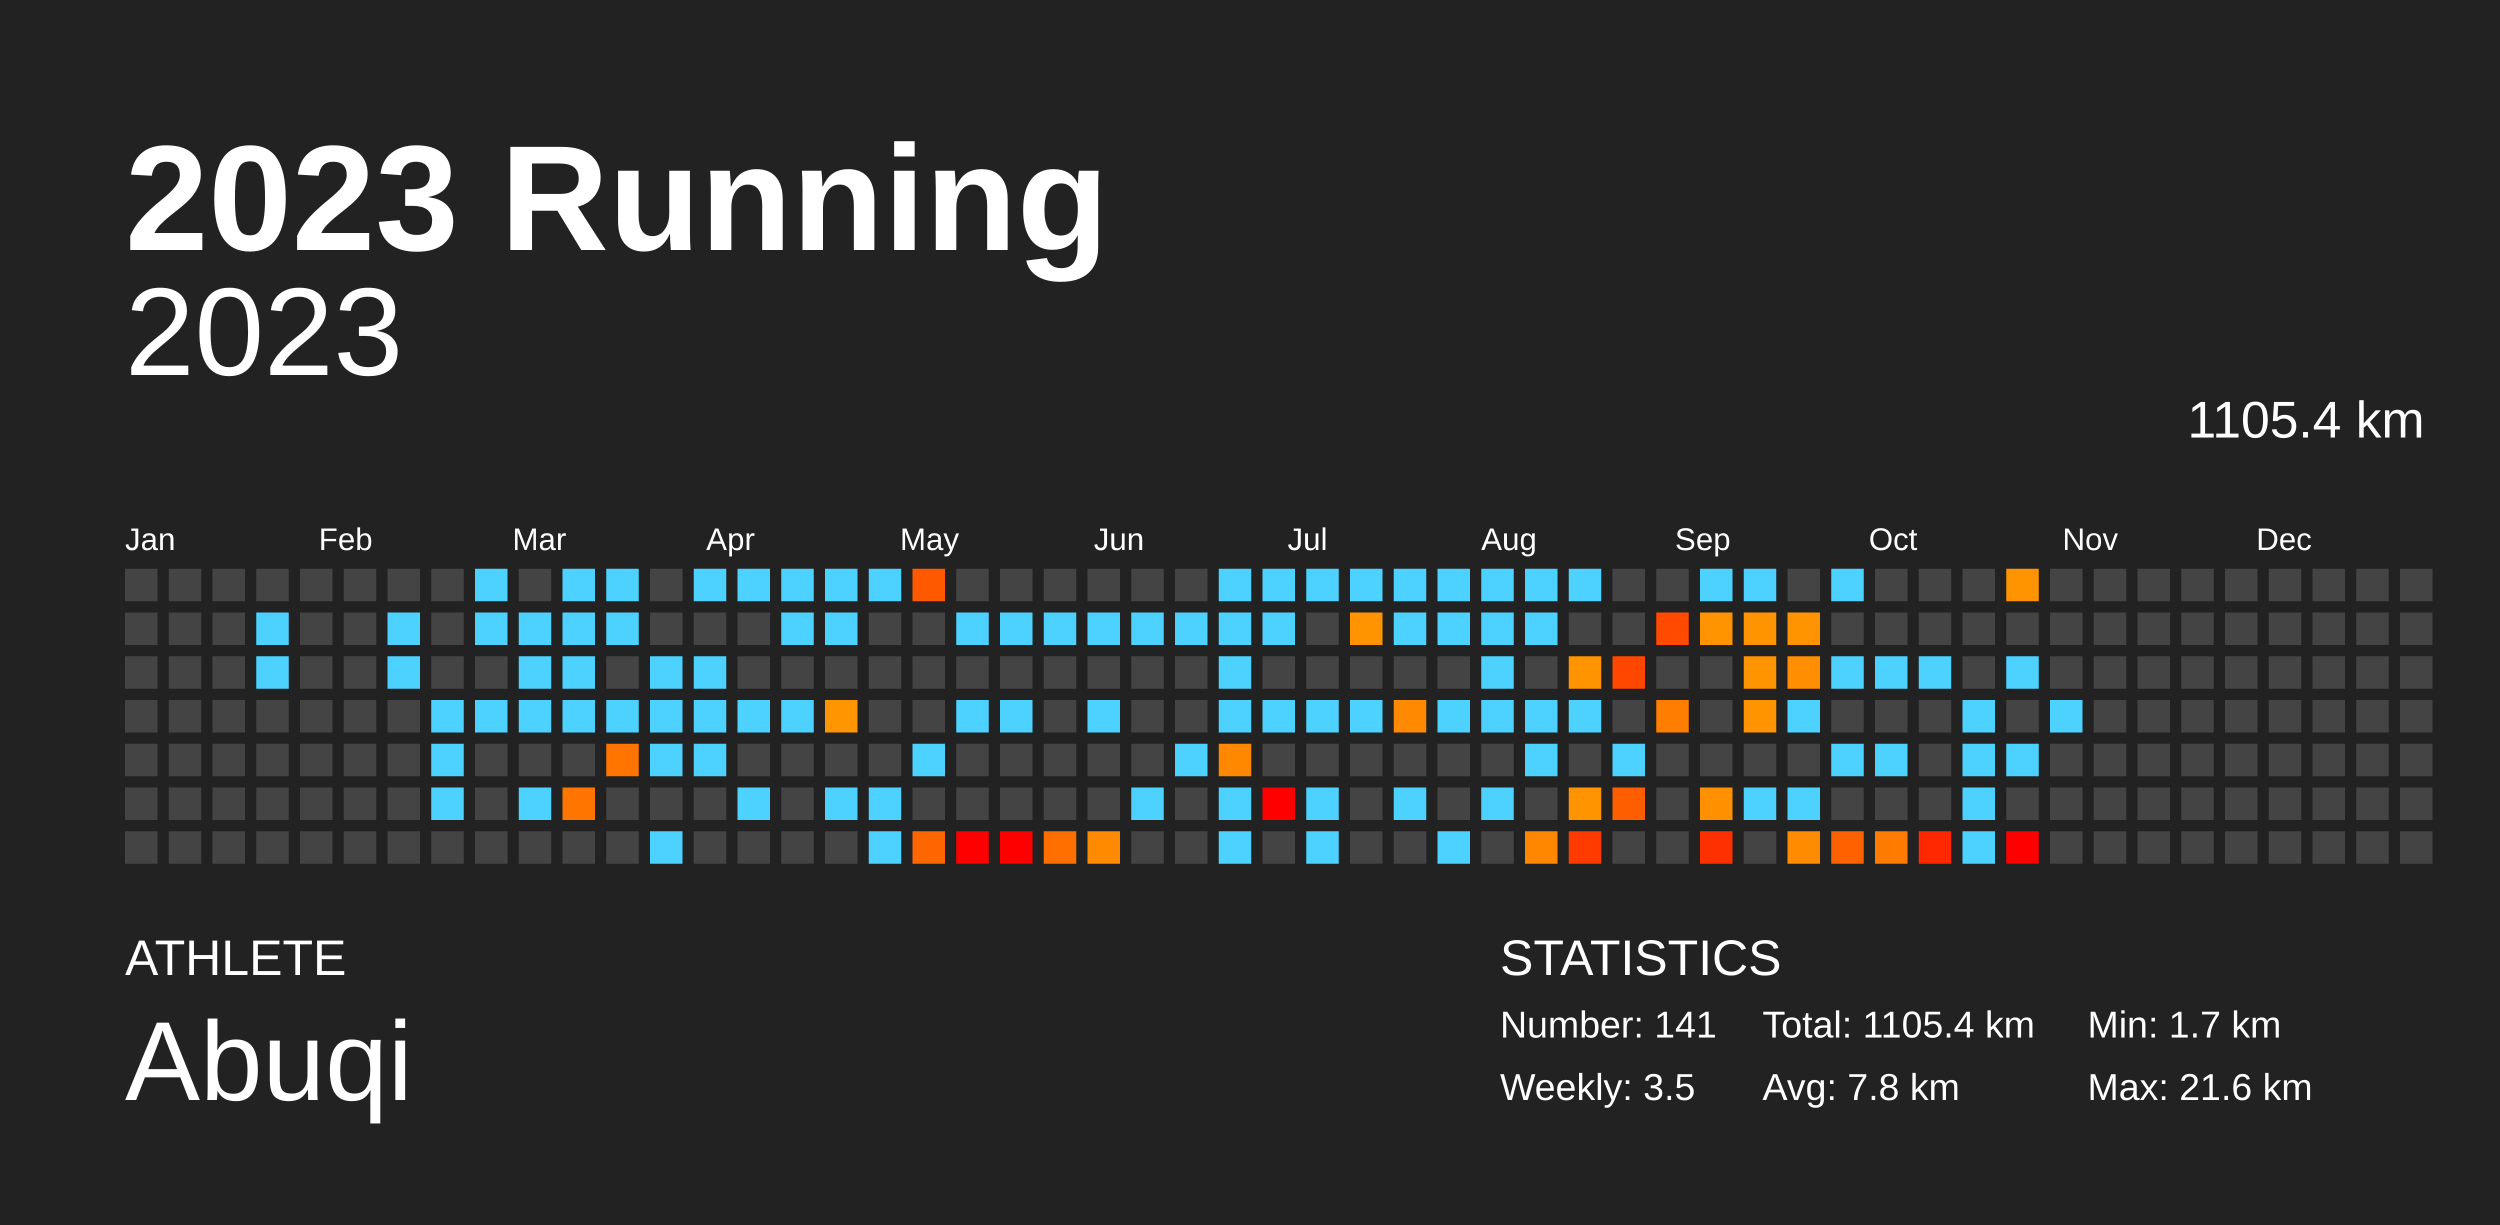
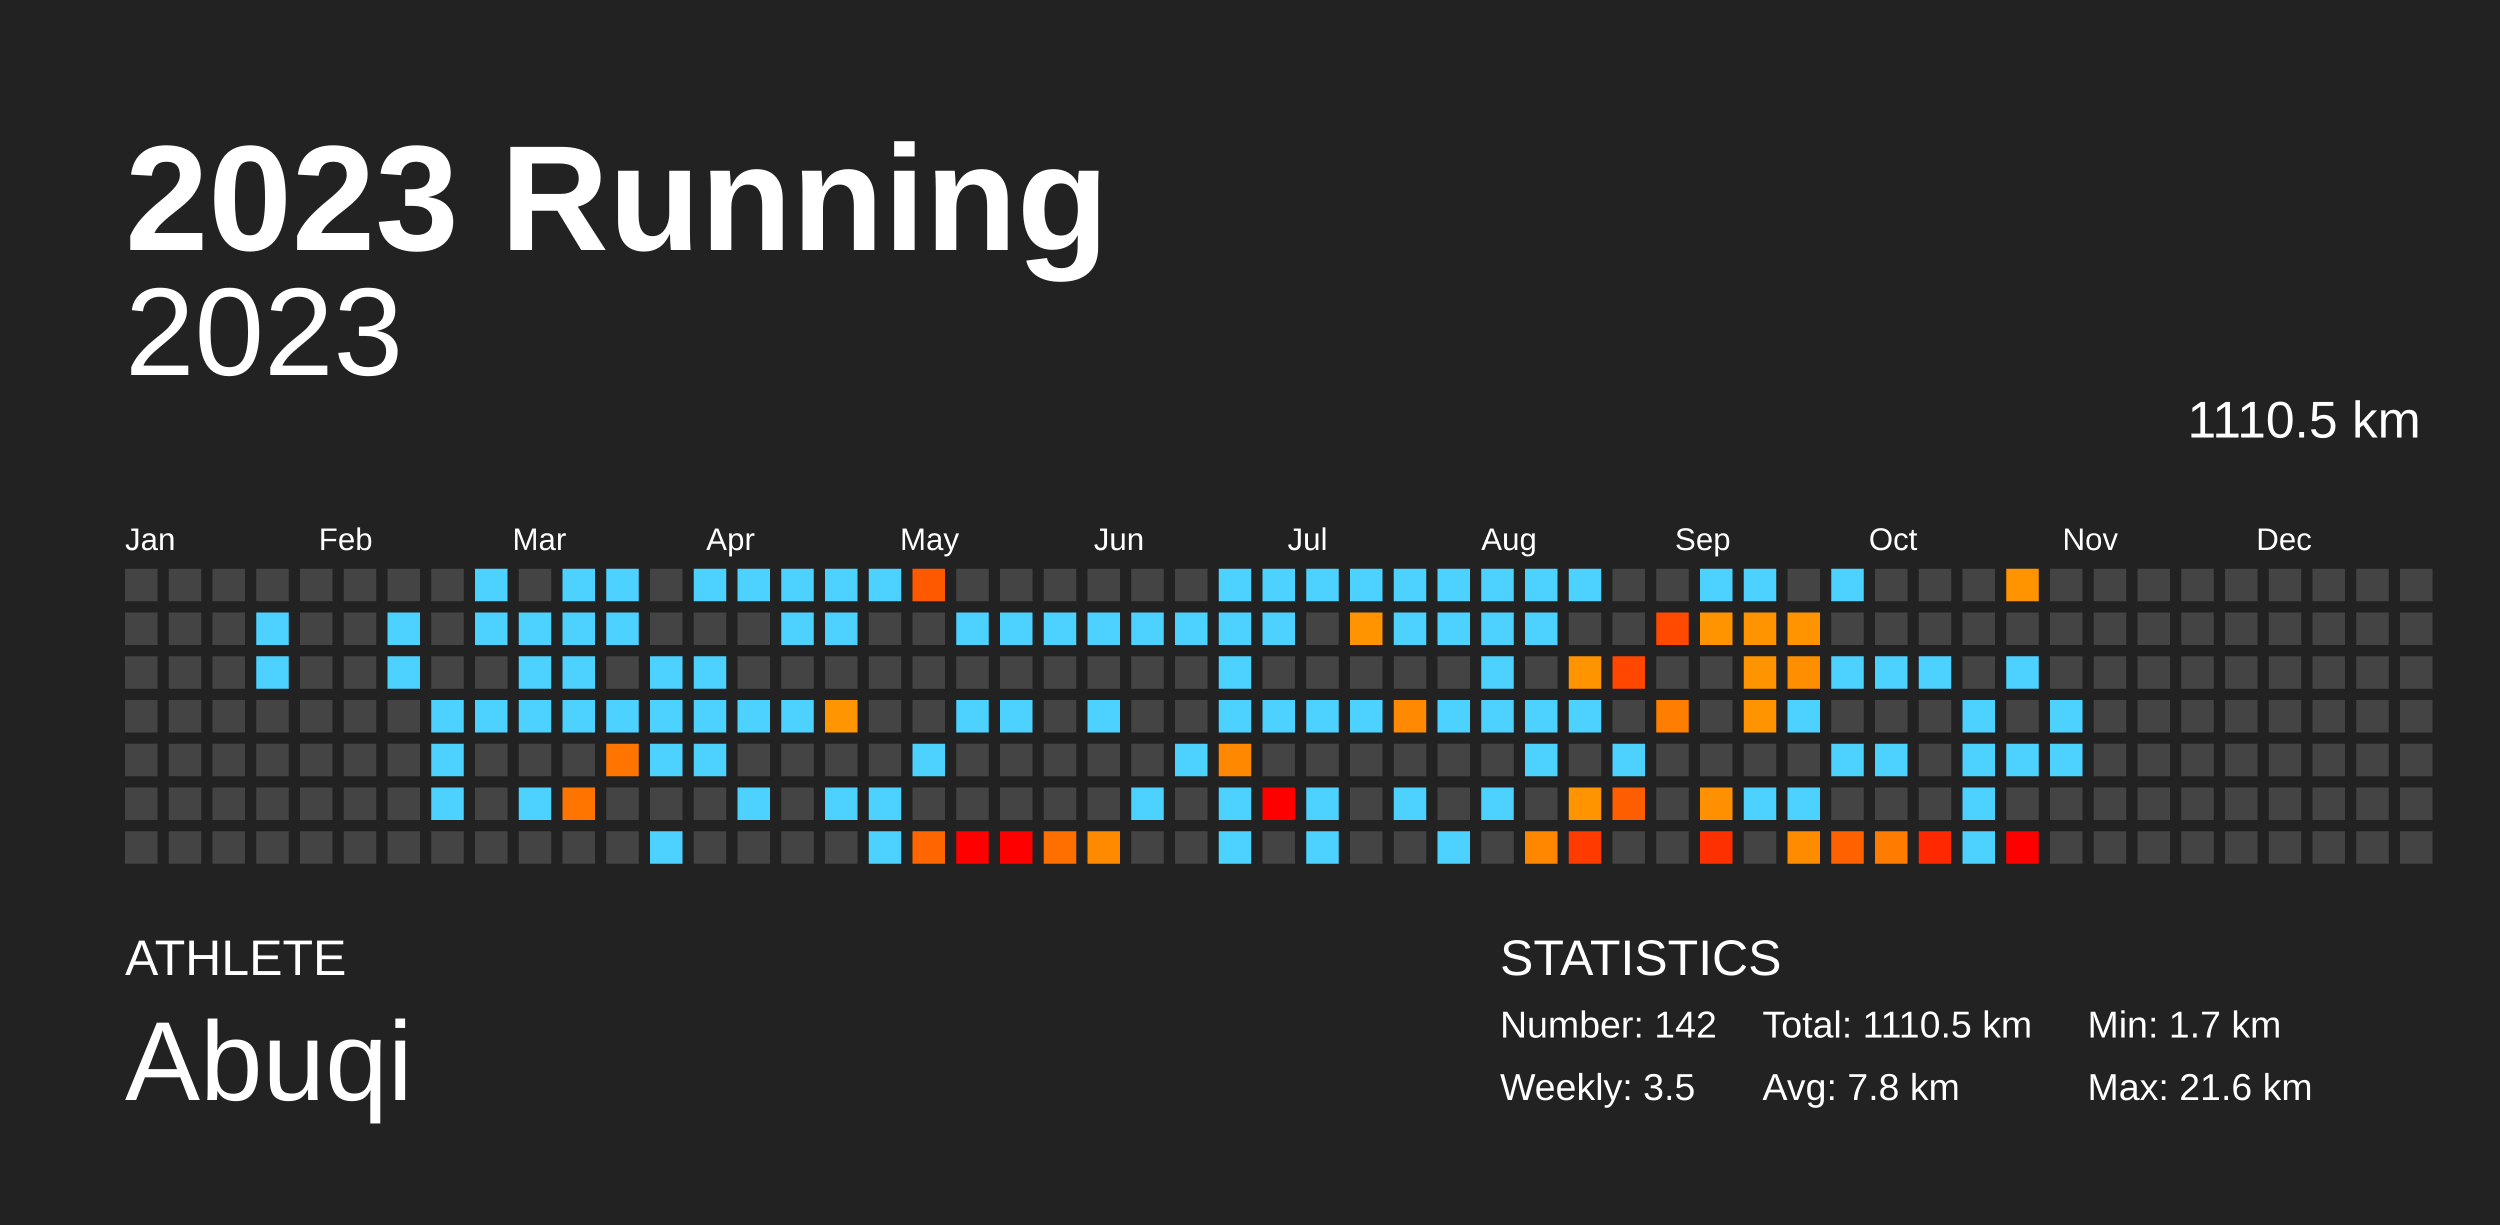
<svg xmlns="http://www.w3.org/2000/svg" baseProfile="full" height="98mm" version="1.1" viewBox="0,0,200,98" width="200mm">
  <defs />
  <rect fill="#222222" height="98" width="200" x="0" y="0" />
  <text fill="#FFFFFF" style="font-size:12px; font-family:Arial; font-weight:bold;" x="10" y="20">2023 Running</text>
  <text fill="#FFFFFF" style="font-size:4px; font-family:Arial" x="10" y="78">ATHLETE</text>
  <text fill="#FFFFFF" style="font-size:9px; font-family:Arial" x="10" y="88">Abuqi</text>
  <text fill="#FFFFFF" style="font-size:4px; font-family:Arial" x="120" y="78">STATISTICS</text>
-   <text fill="#FFFFFF" style="font-size:3px; font-family:Arial" x="120" y="83">Number: 141</text>
+   <text fill="#FFFFFF" style="font-size:3px; font-family:Arial" x="120" y="83">Number: 142</text>
  <text fill="#FFFFFF" style="font-size:3px; font-family:Arial" x="120" y="88">Weekly: 3.5</text>
-   <text fill="#FFFFFF" style="font-size:3px; font-family:Arial" x="141" y="83">Total: 1105.4 km</text>
+   <text fill="#FFFFFF" style="font-size:3px; font-family:Arial" x="141" y="83">Total: 1110.5 km</text>
  <text fill="#FFFFFF" style="font-size:3px; font-family:Arial" x="141" y="88">Avg: 7.8 km</text>
  <text fill="#FFFFFF" style="font-size:3px; font-family:Arial" x="167" y="83">Min: 1.7 km</text>
  <text fill="#FFFFFF" style="font-size:3px; font-family:Arial" x="167" y="88">Max: 21.6 km</text>
  <text alignment-baseline="hanging" fill="#FFFFFF" style="font-size:10.0px; font-family:Arial;" x="10" y="30">2023</text>
-   <text alignment-baseline="hanging" fill="#FFFFFF" style="font-size:4.125px; font-family:Arial;" x="175" y="35">1105.4 km</text>
+   <text alignment-baseline="hanging" fill="#FFFFFF" style="font-size:4.125px; font-family:Arial;" x="175" y="35">1110.5 km</text>
  <text fill="#FFFFFF" style="font-size:2.5px; font-family:Arial" x="10.0" y="44">Jan</text>
  <text fill="#FFFFFF" style="font-size:2.5px; font-family:Arial" x="25.5" y="44">Feb</text>
  <text fill="#FFFFFF" style="font-size:2.5px; font-family:Arial" x="41.0" y="44">Mar</text>
  <text fill="#FFFFFF" style="font-size:2.5px; font-family:Arial" x="56.5" y="44">Apr</text>
  <text fill="#FFFFFF" style="font-size:2.5px; font-family:Arial" x="72.0" y="44">May</text>
  <text fill="#FFFFFF" style="font-size:2.5px; font-family:Arial" x="87.5" y="44">Jun</text>
  <text fill="#FFFFFF" style="font-size:2.5px; font-family:Arial" x="103.0" y="44">Jul</text>
  <text fill="#FFFFFF" style="font-size:2.5px; font-family:Arial" x="118.5" y="44">Aug</text>
  <text fill="#FFFFFF" style="font-size:2.5px; font-family:Arial" x="134.0" y="44">Sep</text>
  <text fill="#FFFFFF" style="font-size:2.5px; font-family:Arial" x="149.5" y="44">Oct</text>
  <text fill="#FFFFFF" style="font-size:2.5px; font-family:Arial" x="165.0" y="44">Nov</text>
  <text fill="#FFFFFF" style="font-size:2.5px; font-family:Arial" x="180.5" y="44">Dec</text>
  <rect fill="#444444" height="2.6" width="2.6" x="10.0" y="45.5" />
  <rect fill="#444444" height="2.6" width="2.6" x="10.0" y="49.0" />
  <rect fill="#444444" height="2.6" width="2.6" x="10.0" y="52.5" />
  <rect fill="#444444" height="2.6" width="2.6" x="10.0" y="56.0" />
  <rect fill="#444444" height="2.6" width="2.6" x="10.0" y="59.5" />
  <rect fill="#444444" height="2.6" width="2.6" x="10.0" y="63.0" />
  <rect fill="#444444" height="2.6" width="2.6" x="10.0" y="66.5" />
  <rect fill="#444444" height="2.6" width="2.6" x="13.5" y="45.5" />
  <rect fill="#444444" height="2.6" width="2.6" x="13.5" y="49.0" />
  <rect fill="#444444" height="2.6" width="2.6" x="13.5" y="52.5" />
  <rect fill="#444444" height="2.6" width="2.6" x="13.5" y="56.0" />
  <rect fill="#444444" height="2.6" width="2.6" x="13.5" y="59.5" />
  <rect fill="#444444" height="2.6" width="2.6" x="13.5" y="63.0" />
  <rect fill="#444444" height="2.6" width="2.6" x="13.5" y="66.5" />
  <rect fill="#444444" height="2.6" width="2.6" x="17.0" y="45.5" />
  <rect fill="#444444" height="2.6" width="2.6" x="17.0" y="49.0" />
  <rect fill="#444444" height="2.6" width="2.6" x="17.0" y="52.5" />
  <rect fill="#444444" height="2.6" width="2.6" x="17.0" y="56.0" />
  <rect fill="#444444" height="2.6" width="2.6" x="17.0" y="59.5" />
  <rect fill="#444444" height="2.6" width="2.6" x="17.0" y="63.0" />
  <rect fill="#444444" height="2.6" width="2.6" x="17.0" y="66.5" />
  <rect fill="#444444" height="2.6" width="2.6" x="20.5" y="45.5" />
  <rect fill="#4dd2ff" height="2.6" width="2.6" x="20.5" y="49.0" />
  <rect fill="#4dd2ff" height="2.6" width="2.6" x="20.5" y="52.5" />
  <rect fill="#444444" height="2.6" width="2.6" x="20.5" y="56.0" />
  <rect fill="#444444" height="2.6" width="2.6" x="20.5" y="59.5" />
  <rect fill="#444444" height="2.6" width="2.6" x="20.5" y="63.0" />
  <rect fill="#444444" height="2.6" width="2.6" x="20.5" y="66.5" />
  <rect fill="#444444" height="2.6" width="2.6" x="24.0" y="45.5" />
  <rect fill="#444444" height="2.6" width="2.6" x="24.0" y="49.0" />
  <rect fill="#444444" height="2.6" width="2.6" x="24.0" y="52.5" />
  <rect fill="#444444" height="2.6" width="2.6" x="24.0" y="56.0" />
  <rect fill="#444444" height="2.6" width="2.6" x="24.0" y="59.5" />
  <rect fill="#444444" height="2.6" width="2.6" x="24.0" y="63.0" />
  <rect fill="#444444" height="2.6" width="2.6" x="24.0" y="66.5" />
  <rect fill="#444444" height="2.6" width="2.6" x="27.5" y="45.5" />
  <rect fill="#444444" height="2.6" width="2.6" x="27.5" y="49.0" />
  <rect fill="#444444" height="2.6" width="2.6" x="27.5" y="52.5" />
  <rect fill="#444444" height="2.6" width="2.6" x="27.5" y="56.0" />
  <rect fill="#444444" height="2.6" width="2.6" x="27.5" y="59.5" />
  <rect fill="#444444" height="2.6" width="2.6" x="27.5" y="63.0" />
  <rect fill="#444444" height="2.6" width="2.6" x="27.5" y="66.5" />
  <rect fill="#444444" height="2.6" width="2.6" x="31.0" y="45.5" />
  <rect fill="#4dd2ff" height="2.6" width="2.6" x="31.0" y="49.0" />
  <rect fill="#4dd2ff" height="2.6" width="2.6" x="31.0" y="52.5" />
  <rect fill="#444444" height="2.6" width="2.6" x="31.0" y="56.0" />
  <rect fill="#444444" height="2.6" width="2.6" x="31.0" y="59.5" />
  <rect fill="#444444" height="2.6" width="2.6" x="31.0" y="63.0" />
  <rect fill="#444444" height="2.6" width="2.6" x="31.0" y="66.5" />
  <rect fill="#444444" height="2.6" width="2.6" x="34.5" y="45.5" />
  <rect fill="#444444" height="2.6" width="2.6" x="34.5" y="49.0" />
  <rect fill="#444444" height="2.6" width="2.6" x="34.5" y="52.5" />
  <rect fill="#4dd2ff" height="2.6" width="2.6" x="34.5" y="56.0" />
  <rect fill="#4dd2ff" height="2.6" width="2.6" x="34.5" y="59.5" />
  <rect fill="#4dd2ff" height="2.6" width="2.6" x="34.5" y="63.0" />
  <rect fill="#444444" height="2.6" width="2.6" x="34.5" y="66.5" />
  <rect fill="#4dd2ff" height="2.6" width="2.6" x="38.0" y="45.5" />
  <rect fill="#4dd2ff" height="2.6" width="2.6" x="38.0" y="49.0" />
  <rect fill="#444444" height="2.6" width="2.6" x="38.0" y="52.5" />
  <rect fill="#4dd2ff" height="2.6" width="2.6" x="38.0" y="56.0" />
  <rect fill="#444444" height="2.6" width="2.6" x="38.0" y="59.5" />
  <rect fill="#444444" height="2.6" width="2.6" x="38.0" y="63.0" />
  <rect fill="#444444" height="2.6" width="2.6" x="38.0" y="66.5" />
  <rect fill="#444444" height="2.6" width="2.6" x="41.5" y="45.5" />
  <rect fill="#4dd2ff" height="2.6" width="2.6" x="41.5" y="49.0" />
  <rect fill="#4dd2ff" height="2.6" width="2.6" x="41.5" y="52.5" />
  <rect fill="#4dd2ff" height="2.6" width="2.6" x="41.5" y="56.0" />
  <rect fill="#444444" height="2.6" width="2.6" x="41.5" y="59.5" />
  <rect fill="#4dd2ff" height="2.6" width="2.6" x="41.5" y="63.0" />
  <rect fill="#444444" height="2.6" width="2.6" x="41.5" y="66.5" />
  <rect fill="#4dd2ff" height="2.6" width="2.6" x="45.0" y="45.5" />
  <rect fill="#4dd2ff" height="2.6" width="2.6" x="45.0" y="49.0" />
  <rect fill="#4dd2ff" height="2.6" width="2.6" x="45.0" y="52.5" />
  <rect fill="#4dd2ff" height="2.6" width="2.6" x="45.0" y="56.0" />
  <rect fill="#444444" height="2.6" width="2.6" x="45.0" y="59.5" />
  <rect fill="#ff7500" height="2.6" width="2.6" x="45.0" y="63.0" />
  <rect fill="#444444" height="2.6" width="2.6" x="45.0" y="66.5" />
  <rect fill="#4dd2ff" height="2.6" width="2.6" x="48.5" y="45.5" />
  <rect fill="#4dd2ff" height="2.6" width="2.6" x="48.5" y="49.0" />
  <rect fill="#444444" height="2.6" width="2.6" x="48.5" y="52.5" />
  <rect fill="#4dd2ff" height="2.6" width="2.6" x="48.5" y="56.0" />
  <rect fill="#ff7500" height="2.6" width="2.6" x="48.5" y="59.5" />
  <rect fill="#444444" height="2.6" width="2.6" x="48.5" y="63.0" />
  <rect fill="#444444" height="2.6" width="2.6" x="48.5" y="66.5" />
  <rect fill="#444444" height="2.6" width="2.6" x="52.0" y="45.5" />
  <rect fill="#444444" height="2.6" width="2.6" x="52.0" y="49.0" />
  <rect fill="#4dd2ff" height="2.6" width="2.6" x="52.0" y="52.5" />
  <rect fill="#4dd2ff" height="2.6" width="2.6" x="52.0" y="56.0" />
  <rect fill="#4dd2ff" height="2.6" width="2.6" x="52.0" y="59.5" />
  <rect fill="#444444" height="2.6" width="2.6" x="52.0" y="63.0" />
  <rect fill="#4dd2ff" height="2.6" width="2.6" x="52.0" y="66.5" />
  <rect fill="#4dd2ff" height="2.6" width="2.6" x="55.5" y="45.5" />
  <rect fill="#444444" height="2.6" width="2.6" x="55.5" y="49.0" />
  <rect fill="#4dd2ff" height="2.6" width="2.6" x="55.5" y="52.5" />
  <rect fill="#4dd2ff" height="2.6" width="2.6" x="55.5" y="56.0" />
  <rect fill="#4dd2ff" height="2.6" width="2.6" x="55.5" y="59.5" />
  <rect fill="#444444" height="2.6" width="2.6" x="55.5" y="63.0" />
  <rect fill="#444444" height="2.6" width="2.6" x="55.5" y="66.5" />
  <rect fill="#4dd2ff" height="2.6" width="2.6" x="59.0" y="45.5" />
  <rect fill="#444444" height="2.6" width="2.6" x="59.0" y="49.0" />
  <rect fill="#444444" height="2.6" width="2.6" x="59.0" y="52.5" />
  <rect fill="#4dd2ff" height="2.6" width="2.6" x="59.0" y="56.0" />
  <rect fill="#444444" height="2.6" width="2.6" x="59.0" y="59.5" />
  <rect fill="#4dd2ff" height="2.6" width="2.6" x="59.0" y="63.0" />
  <rect fill="#444444" height="2.6" width="2.6" x="59.0" y="66.5" />
  <rect fill="#4dd2ff" height="2.6" width="2.6" x="62.5" y="45.5" />
  <rect fill="#4dd2ff" height="2.6" width="2.6" x="62.5" y="49.0" />
  <rect fill="#444444" height="2.6" width="2.6" x="62.5" y="52.5" />
  <rect fill="#4dd2ff" height="2.6" width="2.6" x="62.5" y="56.0" />
  <rect fill="#444444" height="2.6" width="2.6" x="62.5" y="59.5" />
  <rect fill="#444444" height="2.6" width="2.6" x="62.5" y="63.0" />
  <rect fill="#444444" height="2.6" width="2.6" x="62.5" y="66.5" />
  <rect fill="#4dd2ff" height="2.6" width="2.6" x="66.0" y="45.5" />
  <rect fill="#4dd2ff" height="2.6" width="2.6" x="66.0" y="49.0" />
  <rect fill="#444444" height="2.6" width="2.6" x="66.0" y="52.5" />
  <rect fill="#ff9500" height="2.6" width="2.6" x="66.0" y="56.0" />
  <rect fill="#444444" height="2.6" width="2.6" x="66.0" y="59.5" />
  <rect fill="#4dd2ff" height="2.6" width="2.6" x="66.0" y="63.0" />
  <rect fill="#444444" height="2.6" width="2.6" x="66.0" y="66.5" />
  <rect fill="#4dd2ff" height="2.6" width="2.6" x="69.5" y="45.5" />
  <rect fill="#444444" height="2.6" width="2.6" x="69.5" y="49.0" />
  <rect fill="#444444" height="2.6" width="2.6" x="69.5" y="52.5" />
  <rect fill="#444444" height="2.6" width="2.6" x="69.5" y="56.0" />
  <rect fill="#444444" height="2.6" width="2.6" x="69.5" y="59.5" />
  <rect fill="#4dd2ff" height="2.6" width="2.6" x="69.5" y="63.0" />
  <rect fill="#4dd2ff" height="2.6" width="2.6" x="69.5" y="66.5" />
  <rect fill="#ff5900" height="2.6" width="2.6" x="73.0" y="45.5" />
  <rect fill="#444444" height="2.6" width="2.6" x="73.0" y="49.0" />
  <rect fill="#444444" height="2.6" width="2.6" x="73.0" y="52.5" />
  <rect fill="#444444" height="2.6" width="2.6" x="73.0" y="56.0" />
  <rect fill="#4dd2ff" height="2.6" width="2.6" x="73.0" y="59.5" />
  <rect fill="#444444" height="2.6" width="2.6" x="73.0" y="63.0" />
  <rect fill="#ff6600" height="2.6" width="2.6" x="73.0" y="66.5" />
  <rect fill="#444444" height="2.6" width="2.6" x="76.5" y="45.5" />
  <rect fill="#4dd2ff" height="2.6" width="2.6" x="76.5" y="49.0" />
  <rect fill="#444444" height="2.6" width="2.6" x="76.5" y="52.5" />
  <rect fill="#4dd2ff" height="2.6" width="2.6" x="76.5" y="56.0" />
  <rect fill="#444444" height="2.6" width="2.6" x="76.5" y="59.5" />
  <rect fill="#444444" height="2.6" width="2.6" x="76.5" y="63.0" />
  <rect fill="red" height="2.6" width="2.6" x="76.5" y="66.5" />
  <rect fill="#444444" height="2.6" width="2.6" x="80.0" y="45.5" />
  <rect fill="#4dd2ff" height="2.6" width="2.6" x="80.0" y="49.0" />
  <rect fill="#444444" height="2.6" width="2.6" x="80.0" y="52.5" />
  <rect fill="#4dd2ff" height="2.6" width="2.6" x="80.0" y="56.0" />
  <rect fill="#444444" height="2.6" width="2.6" x="80.0" y="59.5" />
  <rect fill="#444444" height="2.6" width="2.6" x="80.0" y="63.0" />
  <rect fill="red" height="2.6" width="2.6" x="80.0" y="66.5" />
  <rect fill="#444444" height="2.6" width="2.6" x="83.5" y="45.5" />
  <rect fill="#4dd2ff" height="2.6" width="2.6" x="83.5" y="49.0" />
  <rect fill="#444444" height="2.6" width="2.6" x="83.5" y="52.5" />
  <rect fill="#444444" height="2.6" width="2.6" x="83.5" y="56.0" />
  <rect fill="#444444" height="2.6" width="2.6" x="83.5" y="59.5" />
  <rect fill="#444444" height="2.6" width="2.6" x="83.5" y="63.0" />
  <rect fill="#ff6f00" height="2.6" width="2.6" x="83.5" y="66.5" />
  <rect fill="#444444" height="2.6" width="2.6" x="87.0" y="45.5" />
  <rect fill="#4dd2ff" height="2.6" width="2.6" x="87.0" y="49.0" />
  <rect fill="#444444" height="2.6" width="2.6" x="87.0" y="52.5" />
  <rect fill="#4dd2ff" height="2.6" width="2.6" x="87.0" y="56.0" />
  <rect fill="#444444" height="2.6" width="2.6" x="87.0" y="59.5" />
  <rect fill="#444444" height="2.6" width="2.6" x="87.0" y="63.0" />
  <rect fill="#ff8a00" height="2.6" width="2.6" x="87.0" y="66.5" />
  <rect fill="#444444" height="2.6" width="2.6" x="90.5" y="45.5" />
  <rect fill="#4dd2ff" height="2.6" width="2.6" x="90.5" y="49.0" />
  <rect fill="#444444" height="2.6" width="2.6" x="90.5" y="52.5" />
  <rect fill="#444444" height="2.6" width="2.6" x="90.5" y="56.0" />
  <rect fill="#444444" height="2.6" width="2.6" x="90.5" y="59.5" />
  <rect fill="#4dd2ff" height="2.6" width="2.6" x="90.5" y="63.0" />
  <rect fill="#444444" height="2.6" width="2.6" x="90.5" y="66.5" />
  <rect fill="#444444" height="2.6" width="2.6" x="94.0" y="45.5" />
  <rect fill="#4dd2ff" height="2.6" width="2.6" x="94.0" y="49.0" />
  <rect fill="#444444" height="2.6" width="2.6" x="94.0" y="52.5" />
  <rect fill="#444444" height="2.6" width="2.6" x="94.0" y="56.0" />
  <rect fill="#4dd2ff" height="2.6" width="2.6" x="94.0" y="59.5" />
  <rect fill="#444444" height="2.6" width="2.6" x="94.0" y="63.0" />
  <rect fill="#444444" height="2.6" width="2.6" x="94.0" y="66.5" />
  <rect fill="#4dd2ff" height="2.6" width="2.6" x="97.5" y="45.5" />
  <rect fill="#4dd2ff" height="2.6" width="2.6" x="97.5" y="49.0" />
  <rect fill="#4dd2ff" height="2.6" width="2.6" x="97.5" y="52.5" />
  <rect fill="#4dd2ff" height="2.6" width="2.6" x="97.5" y="56.0" />
  <rect fill="#ff8800" height="2.6" width="2.6" x="97.5" y="59.5" />
  <rect fill="#4dd2ff" height="2.6" width="2.6" x="97.5" y="63.0" />
  <rect fill="#4dd2ff" height="2.6" width="2.6" x="97.5" y="66.5" />
  <rect fill="#4dd2ff" height="2.6" width="2.6" x="101.0" y="45.5" />
  <rect fill="#4dd2ff" height="2.6" width="2.6" x="101.0" y="49.0" />
  <rect fill="#444444" height="2.6" width="2.6" x="101.0" y="52.5" />
  <rect fill="#4dd2ff" height="2.6" width="2.6" x="101.0" y="56.0" />
  <rect fill="#444444" height="2.6" width="2.6" x="101.0" y="59.5" />
  <rect fill="red" height="2.6" width="2.6" x="101.0" y="63.0" />
  <rect fill="#444444" height="2.6" width="2.6" x="101.0" y="66.5" />
  <rect fill="#4dd2ff" height="2.6" width="2.6" x="104.5" y="45.5" />
  <rect fill="#444444" height="2.6" width="2.6" x="104.5" y="49.0" />
  <rect fill="#444444" height="2.6" width="2.6" x="104.5" y="52.5" />
  <rect fill="#4dd2ff" height="2.6" width="2.6" x="104.5" y="56.0" />
  <rect fill="#444444" height="2.6" width="2.6" x="104.5" y="59.5" />
  <rect fill="#4dd2ff" height="2.6" width="2.6" x="104.5" y="63.0" />
  <rect fill="#4dd2ff" height="2.6" width="2.6" x="104.5" y="66.5" />
  <rect fill="#4dd2ff" height="2.6" width="2.6" x="108.0" y="45.5" />
  <rect fill="#ff9400" height="2.6" width="2.6" x="108.0" y="49.0" />
  <rect fill="#444444" height="2.6" width="2.6" x="108.0" y="52.5" />
  <rect fill="#4dd2ff" height="2.6" width="2.6" x="108.0" y="56.0" />
  <rect fill="#444444" height="2.6" width="2.6" x="108.0" y="59.5" />
  <rect fill="#444444" height="2.6" width="2.6" x="108.0" y="63.0" />
  <rect fill="#444444" height="2.6" width="2.6" x="108.0" y="66.5" />
  <rect fill="#4dd2ff" height="2.6" width="2.6" x="111.5" y="45.5" />
  <rect fill="#4dd2ff" height="2.6" width="2.6" x="111.5" y="49.0" />
  <rect fill="#444444" height="2.6" width="2.6" x="111.5" y="52.5" />
  <rect fill="#ff8900" height="2.6" width="2.6" x="111.5" y="56.0" />
  <rect fill="#444444" height="2.6" width="2.6" x="111.5" y="59.5" />
  <rect fill="#4dd2ff" height="2.6" width="2.6" x="111.5" y="63.0" />
  <rect fill="#444444" height="2.6" width="2.6" x="111.5" y="66.5" />
  <rect fill="#4dd2ff" height="2.6" width="2.6" x="115.0" y="45.5" />
  <rect fill="#4dd2ff" height="2.6" width="2.6" x="115.0" y="49.0" />
  <rect fill="#444444" height="2.6" width="2.6" x="115.0" y="52.5" />
  <rect fill="#4dd2ff" height="2.6" width="2.6" x="115.0" y="56.0" />
  <rect fill="#444444" height="2.6" width="2.6" x="115.0" y="59.5" />
  <rect fill="#444444" height="2.6" width="2.6" x="115.0" y="63.0" />
  <rect fill="#4dd2ff" height="2.6" width="2.6" x="115.0" y="66.5" />
  <rect fill="#4dd2ff" height="2.6" width="2.6" x="118.5" y="45.5" />
  <rect fill="#4dd2ff" height="2.6" width="2.6" x="118.5" y="49.0" />
  <rect fill="#4dd2ff" height="2.6" width="2.6" x="118.5" y="52.5" />
  <rect fill="#4dd2ff" height="2.6" width="2.6" x="118.5" y="56.0" />
  <rect fill="#444444" height="2.6" width="2.6" x="118.5" y="59.5" />
  <rect fill="#4dd2ff" height="2.6" width="2.6" x="118.5" y="63.0" />
  <rect fill="#444444" height="2.6" width="2.6" x="118.5" y="66.5" />
  <rect fill="#4dd2ff" height="2.6" width="2.6" x="122.0" y="45.5" />
  <rect fill="#4dd2ff" height="2.6" width="2.6" x="122.0" y="49.0" />
  <rect fill="#444444" height="2.6" width="2.6" x="122.0" y="52.5" />
  <rect fill="#4dd2ff" height="2.6" width="2.6" x="122.0" y="56.0" />
  <rect fill="#4dd2ff" height="2.6" width="2.6" x="122.0" y="59.5" />
  <rect fill="#444444" height="2.6" width="2.6" x="122.0" y="63.0" />
  <rect fill="#ff8700" height="2.6" width="2.6" x="122.0" y="66.5" />
  <rect fill="#4dd2ff" height="2.6" width="2.6" x="125.5" y="45.5" />
  <rect fill="#444444" height="2.6" width="2.6" x="125.5" y="49.0" />
  <rect fill="#ff9300" height="2.6" width="2.6" x="125.5" y="52.5" />
  <rect fill="#4dd2ff" height="2.6" width="2.6" x="125.5" y="56.0" />
  <rect fill="#444444" height="2.6" width="2.6" x="125.5" y="59.5" />
  <rect fill="#ff9300" height="2.6" width="2.6" x="125.5" y="63.0" />
  <rect fill="#ff3b00" height="2.6" width="2.6" x="125.5" y="66.5" />
  <rect fill="#444444" height="2.6" width="2.6" x="129.0" y="45.5" />
  <rect fill="#444444" height="2.6" width="2.6" x="129.0" y="49.0" />
  <rect fill="#ff4700" height="2.6" width="2.6" x="129.0" y="52.5" />
  <rect fill="#444444" height="2.6" width="2.6" x="129.0" y="56.0" />
  <rect fill="#4dd2ff" height="2.6" width="2.6" x="129.0" y="59.5" />
  <rect fill="#ff5e00" height="2.6" width="2.6" x="129.0" y="63.0" />
  <rect fill="#444444" height="2.6" width="2.6" x="129.0" y="66.5" />
  <rect fill="#444444" height="2.6" width="2.6" x="132.5" y="45.5" />
  <rect fill="#ff4a00" height="2.6" width="2.6" x="132.5" y="49.0" />
  <rect fill="#444444" height="2.6" width="2.6" x="132.5" y="52.5" />
  <rect fill="#ff7d00" height="2.6" width="2.6" x="132.5" y="56.0" />
  <rect fill="#444444" height="2.6" width="2.6" x="132.5" y="59.5" />
  <rect fill="#444444" height="2.6" width="2.6" x="132.5" y="63.0" />
  <rect fill="#444444" height="2.6" width="2.6" x="132.5" y="66.5" />
  <rect fill="#4dd2ff" height="2.6" width="2.6" x="136.0" y="45.5" />
  <rect fill="#ff9400" height="2.6" width="2.6" x="136.0" y="49.0" />
  <rect fill="#444444" height="2.6" width="2.6" x="136.0" y="52.5" />
  <rect fill="#444444" height="2.6" width="2.6" x="136.0" y="56.0" />
  <rect fill="#444444" height="2.6" width="2.6" x="136.0" y="59.5" />
  <rect fill="#ff9100" height="2.6" width="2.6" x="136.0" y="63.0" />
  <rect fill="#ff3000" height="2.6" width="2.6" x="136.0" y="66.5" />
  <rect fill="#4dd2ff" height="2.6" width="2.6" x="139.5" y="45.5" />
  <rect fill="#ff9300" height="2.6" width="2.6" x="139.5" y="49.0" />
  <rect fill="#ff9400" height="2.6" width="2.6" x="139.5" y="52.5" />
  <rect fill="#ff9300" height="2.6" width="2.6" x="139.5" y="56.0" />
  <rect fill="#444444" height="2.6" width="2.6" x="139.5" y="59.5" />
  <rect fill="#4dd2ff" height="2.6" width="2.6" x="139.5" y="63.0" />
  <rect fill="#444444" height="2.6" width="2.6" x="139.5" y="66.5" />
  <rect fill="#444444" height="2.6" width="2.6" x="143.0" y="45.5" />
  <rect fill="#ff9300" height="2.6" width="2.6" x="143.0" y="49.0" />
  <rect fill="#ff8e00" height="2.6" width="2.6" x="143.0" y="52.5" />
  <rect fill="#4dd2ff" height="2.6" width="2.6" x="143.0" y="56.0" />
  <rect fill="#444444" height="2.6" width="2.6" x="143.0" y="59.5" />
  <rect fill="#4dd2ff" height="2.6" width="2.6" x="143.0" y="63.0" />
  <rect fill="#ff8b00" height="2.6" width="2.6" x="143.0" y="66.5" />
  <rect fill="#4dd2ff" height="2.6" width="2.6" x="146.5" y="45.5" />
  <rect fill="#444444" height="2.6" width="2.6" x="146.5" y="49.0" />
  <rect fill="#4dd2ff" height="2.6" width="2.6" x="146.5" y="52.5" />
  <rect fill="#444444" height="2.6" width="2.6" x="146.5" y="56.0" />
  <rect fill="#4dd2ff" height="2.6" width="2.6" x="146.5" y="59.5" />
  <rect fill="#444444" height="2.6" width="2.6" x="146.5" y="63.0" />
  <rect fill="#ff6100" height="2.6" width="2.6" x="146.5" y="66.5" />
  <rect fill="#444444" height="2.6" width="2.6" x="150.0" y="45.5" />
  <rect fill="#444444" height="2.6" width="2.6" x="150.0" y="49.0" />
  <rect fill="#4dd2ff" height="2.6" width="2.6" x="150.0" y="52.5" />
  <rect fill="#444444" height="2.6" width="2.6" x="150.0" y="56.0" />
  <rect fill="#4dd2ff" height="2.6" width="2.6" x="150.0" y="59.5" />
  <rect fill="#444444" height="2.6" width="2.6" x="150.0" y="63.0" />
  <rect fill="#ff7c00" height="2.6" width="2.6" x="150.0" y="66.5" />
  <rect fill="#444444" height="2.6" width="2.6" x="153.5" y="45.5" />
  <rect fill="#444444" height="2.6" width="2.6" x="153.5" y="49.0" />
  <rect fill="#4dd2ff" height="2.6" width="2.6" x="153.5" y="52.5" />
  <rect fill="#444444" height="2.6" width="2.6" x="153.5" y="56.0" />
  <rect fill="#444444" height="2.6" width="2.6" x="153.5" y="59.5" />
  <rect fill="#444444" height="2.6" width="2.6" x="153.5" y="63.0" />
  <rect fill="#ff2800" height="2.6" width="2.6" x="153.5" y="66.5" />
  <rect fill="#444444" height="2.6" width="2.6" x="157.0" y="45.5" />
  <rect fill="#444444" height="2.6" width="2.6" x="157.0" y="49.0" />
  <rect fill="#444444" height="2.6" width="2.6" x="157.0" y="52.5" />
  <rect fill="#4dd2ff" height="2.6" width="2.6" x="157.0" y="56.0" />
  <rect fill="#4dd2ff" height="2.6" width="2.6" x="157.0" y="59.5" />
  <rect fill="#4dd2ff" height="2.6" width="2.6" x="157.0" y="63.0" />
  <rect fill="#4dd2ff" height="2.6" width="2.6" x="157.0" y="66.5" />
  <rect fill="#ff9400" height="2.6" width="2.6" x="160.5" y="45.5" />
  <rect fill="#444444" height="2.6" width="2.6" x="160.5" y="49.0" />
  <rect fill="#4dd2ff" height="2.6" width="2.6" x="160.5" y="52.5" />
  <rect fill="#444444" height="2.6" width="2.6" x="160.5" y="56.0" />
  <rect fill="#4dd2ff" height="2.6" width="2.6" x="160.5" y="59.5" />
  <rect fill="#444444" height="2.6" width="2.6" x="160.5" y="63.0" />
  <rect fill="red" height="2.6" width="2.6" x="160.5" y="66.5" />
  <rect fill="#444444" height="2.6" width="2.6" x="164.0" y="45.5" />
  <rect fill="#444444" height="2.6" width="2.6" x="164.0" y="49.0" />
  <rect fill="#444444" height="2.6" width="2.6" x="164.0" y="52.5" />
  <rect fill="#4dd2ff" height="2.6" width="2.6" x="164.0" y="56.0" />
-   <rect fill="#444444" height="2.6" width="2.6" x="164.0" y="59.5" />
+   <rect fill="#4dd2ff" height="2.6" width="2.6" x="164.0" y="59.5" />
  <rect fill="#444444" height="2.6" width="2.6" x="164.0" y="63.0" />
  <rect fill="#444444" height="2.6" width="2.6" x="164.0" y="66.5" />
  <rect fill="#444444" height="2.6" width="2.6" x="167.5" y="45.5" />
  <rect fill="#444444" height="2.6" width="2.6" x="167.5" y="49.0" />
  <rect fill="#444444" height="2.6" width="2.6" x="167.5" y="52.5" />
  <rect fill="#444444" height="2.6" width="2.6" x="167.5" y="56.0" />
  <rect fill="#444444" height="2.6" width="2.6" x="167.5" y="59.5" />
  <rect fill="#444444" height="2.6" width="2.6" x="167.5" y="63.0" />
  <rect fill="#444444" height="2.6" width="2.6" x="167.5" y="66.5" />
  <rect fill="#444444" height="2.6" width="2.6" x="171.0" y="45.5" />
  <rect fill="#444444" height="2.6" width="2.6" x="171.0" y="49.0" />
  <rect fill="#444444" height="2.6" width="2.6" x="171.0" y="52.5" />
  <rect fill="#444444" height="2.6" width="2.6" x="171.0" y="56.0" />
  <rect fill="#444444" height="2.6" width="2.6" x="171.0" y="59.5" />
  <rect fill="#444444" height="2.6" width="2.6" x="171.0" y="63.0" />
  <rect fill="#444444" height="2.6" width="2.6" x="171.0" y="66.5" />
  <rect fill="#444444" height="2.6" width="2.6" x="174.5" y="45.5" />
  <rect fill="#444444" height="2.6" width="2.6" x="174.5" y="49.0" />
  <rect fill="#444444" height="2.6" width="2.6" x="174.5" y="52.5" />
  <rect fill="#444444" height="2.6" width="2.6" x="174.5" y="56.0" />
  <rect fill="#444444" height="2.6" width="2.6" x="174.5" y="59.5" />
  <rect fill="#444444" height="2.6" width="2.6" x="174.5" y="63.0" />
  <rect fill="#444444" height="2.6" width="2.6" x="174.5" y="66.5" />
  <rect fill="#444444" height="2.6" width="2.6" x="178.0" y="45.5" />
  <rect fill="#444444" height="2.6" width="2.6" x="178.0" y="49.0" />
  <rect fill="#444444" height="2.6" width="2.6" x="178.0" y="52.5" />
  <rect fill="#444444" height="2.6" width="2.6" x="178.0" y="56.0" />
  <rect fill="#444444" height="2.6" width="2.6" x="178.0" y="59.5" />
  <rect fill="#444444" height="2.6" width="2.6" x="178.0" y="63.0" />
  <rect fill="#444444" height="2.6" width="2.6" x="178.0" y="66.5" />
  <rect fill="#444444" height="2.6" width="2.6" x="181.5" y="45.5" />
  <rect fill="#444444" height="2.6" width="2.6" x="181.5" y="49.0" />
  <rect fill="#444444" height="2.6" width="2.6" x="181.5" y="52.5" />
  <rect fill="#444444" height="2.6" width="2.6" x="181.5" y="56.0" />
  <rect fill="#444444" height="2.6" width="2.6" x="181.5" y="59.5" />
  <rect fill="#444444" height="2.6" width="2.6" x="181.5" y="63.0" />
  <rect fill="#444444" height="2.6" width="2.6" x="181.5" y="66.5" />
  <rect fill="#444444" height="2.6" width="2.6" x="185.0" y="45.5" />
  <rect fill="#444444" height="2.6" width="2.6" x="185.0" y="49.0" />
  <rect fill="#444444" height="2.6" width="2.6" x="185.0" y="52.5" />
  <rect fill="#444444" height="2.6" width="2.6" x="185.0" y="56.0" />
  <rect fill="#444444" height="2.6" width="2.6" x="185.0" y="59.5" />
  <rect fill="#444444" height="2.6" width="2.6" x="185.0" y="63.0" />
  <rect fill="#444444" height="2.6" width="2.6" x="185.0" y="66.5" />
  <rect fill="#444444" height="2.6" width="2.6" x="188.5" y="45.5" />
  <rect fill="#444444" height="2.6" width="2.6" x="188.5" y="49.0" />
  <rect fill="#444444" height="2.6" width="2.6" x="188.5" y="52.5" />
  <rect fill="#444444" height="2.6" width="2.6" x="188.5" y="56.0" />
  <rect fill="#444444" height="2.6" width="2.6" x="188.5" y="59.5" />
  <rect fill="#444444" height="2.6" width="2.6" x="188.5" y="63.0" />
  <rect fill="#444444" height="2.6" width="2.6" x="188.5" y="66.5" />
  <rect fill="#444444" height="2.6" width="2.6" x="192.0" y="45.5" />
  <rect fill="#444444" height="2.6" width="2.6" x="192.0" y="49.0" />
  <rect fill="#444444" height="2.6" width="2.6" x="192.0" y="52.5" />
  <rect fill="#444444" height="2.6" width="2.6" x="192.0" y="56.0" />
  <rect fill="#444444" height="2.6" width="2.6" x="192.0" y="59.5" />
  <rect fill="#444444" height="2.6" width="2.6" x="192.0" y="63.0" />
  <rect fill="#444444" height="2.6" width="2.6" x="192.0" y="66.5" />
</svg>
